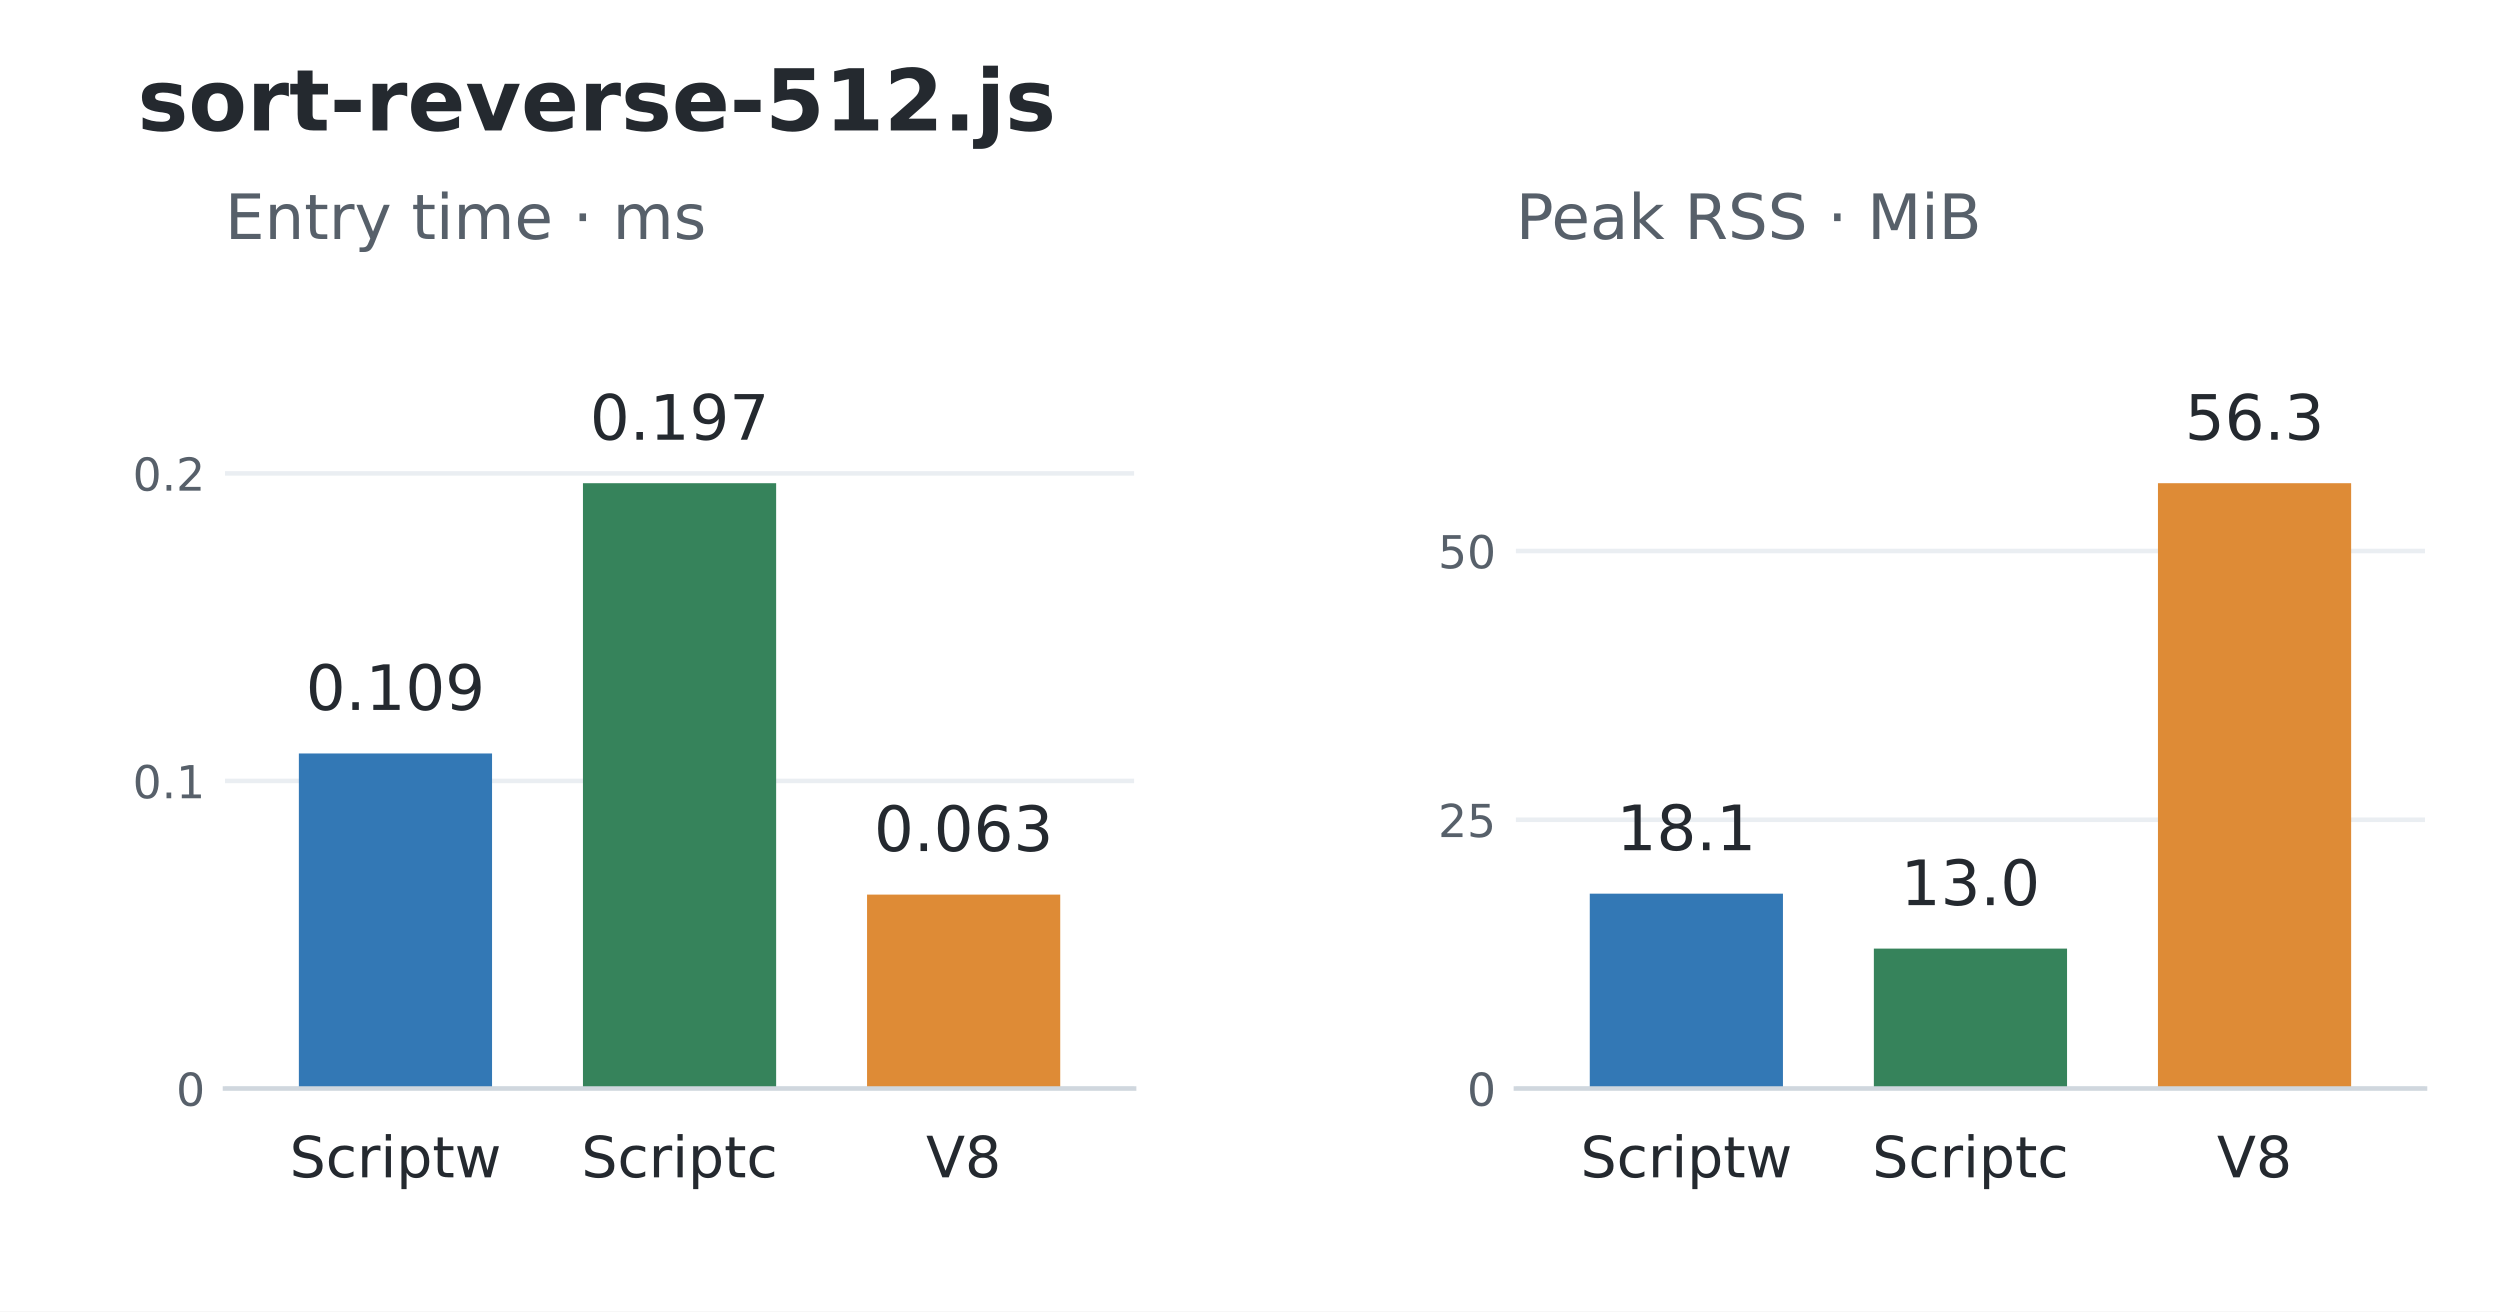
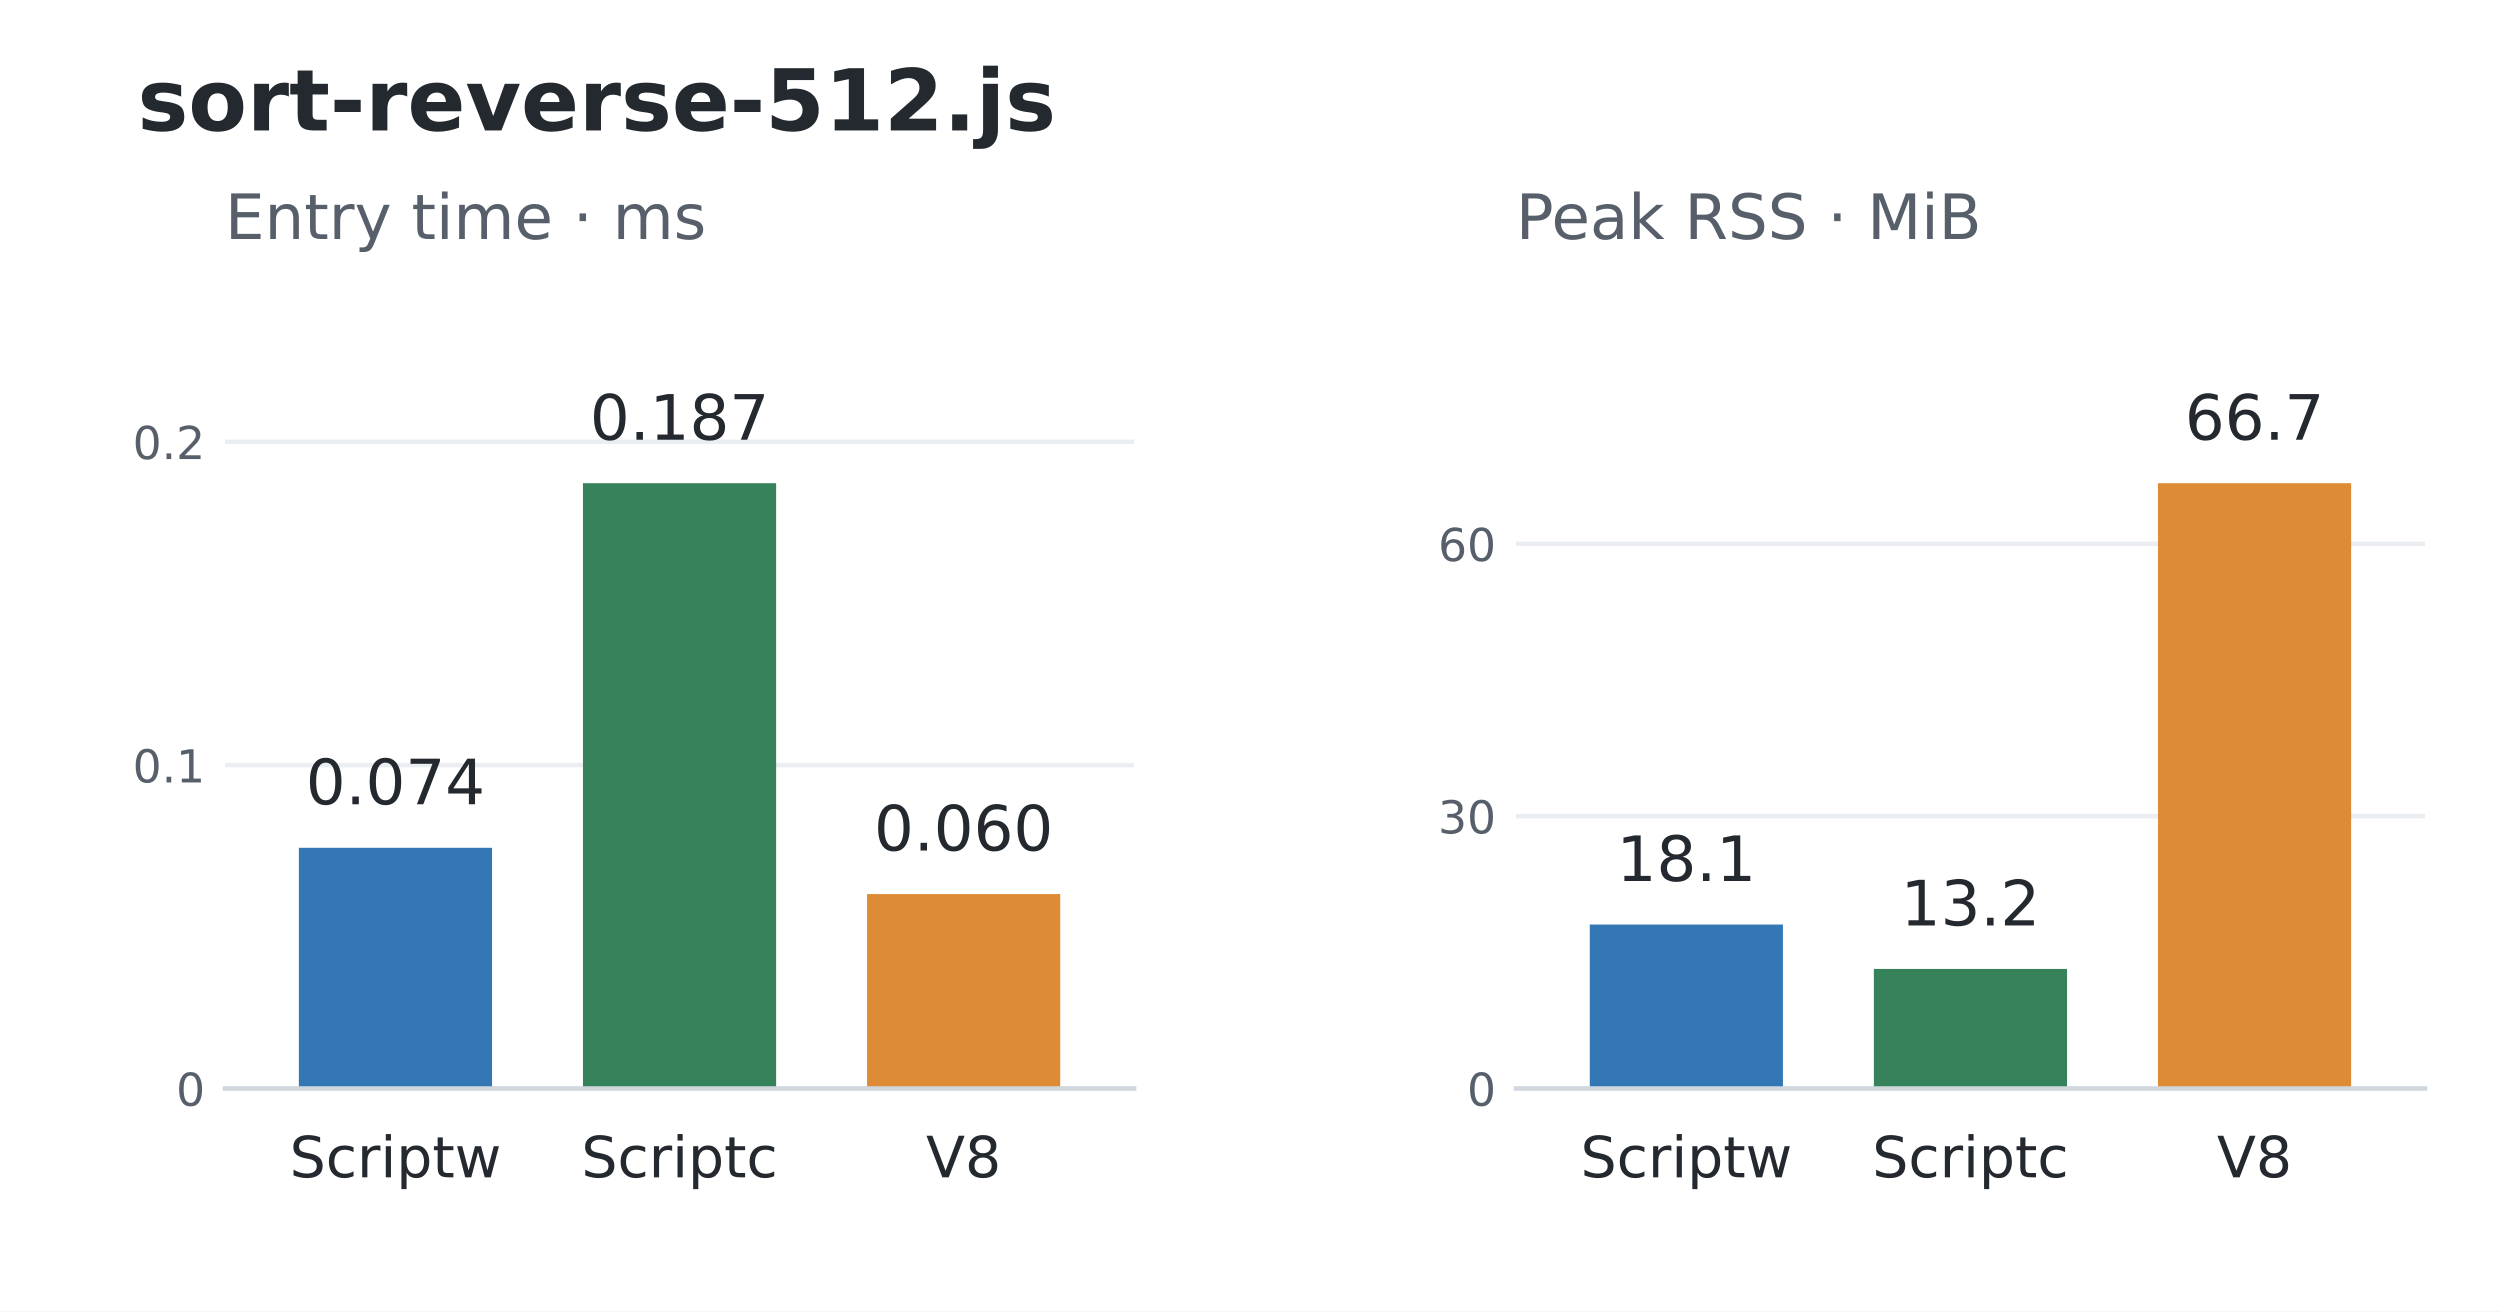
<svg xmlns="http://www.w3.org/2000/svg" width="439.2pt" height="230.4pt" viewBox="0 0 439.2 230.4" version="1.1">
  <defs>
    <style type="text/css">*{stroke-linejoin: round; stroke-linecap: butt}</style>
  </defs>
  <g id="figure_1">
    <g id="patch_1">
      <path d="M 0 230.4 L 439.2 230.4 L 439.2 0 L 0 0 z " style="fill: #ffffff" />
    </g>
    <g id="axes_1">
      <g id="patch_2">
        <path d="M 39.528 191.232 L 199.237 191.232 L 199.237 52.992 L 39.528 52.992 z " style="fill: #ffffff" />
      </g>
      <g id="matplotlib.axis_1">
        <g id="xtick_1">
          <g id="line2d_1" />
          <g id="text_1">
            <text style="font-size: 10px; font-family: 'DejaVu Sans'; text-anchor: middle; fill: #24292f" x="69.473" y="206.83" transform="rotate(-0 69.47346 206.8304)">Scriptw</text>
          </g>
        </g>
        <g id="xtick_2">
          <g id="line2d_2" />
          <g id="text_2">
            <text style="font-size: 10px; font-family: 'DejaVu Sans'; text-anchor: middle; fill: #24292f" x="119.383" y="206.83" transform="rotate(-0 119.3825 206.8304)">Scriptc</text>
          </g>
        </g>
        <g id="xtick_3">
          <g id="line2d_3" />
          <g id="text_3">
            <text style="font-size: 10px; font-family: 'DejaVu Sans'; text-anchor: middle; fill: #24292f" x="169.292" y="206.83" transform="rotate(-0 169.2916 206.8297)">V8</text>
          </g>
        </g>
      </g>
      <g id="matplotlib.axis_2">
        <g id="ytick_1">
          <g id="line2d_4">
            <path d="M 39.528 191.232 L 199.237 191.232 " clip-path="url(#p648741f3fb)" style="fill: none; stroke: #eaeef2; stroke-width: 0.8; stroke-linecap: square" />
          </g>
          <g id="line2d_5" />
          <g id="text_4">
            <text style="font-size: 8px; font-family: 'DejaVu Sans'; text-anchor: end; fill: #57606a" x="36.028" y="194.271" transform="rotate(-0 36.028 194.2711)">0</text>
          </g>
        </g>
        <g id="ytick_2">
          <g id="line2d_6">
-             <path d="M 39.528 137.198 L 199.237 137.198 " clip-path="url(#p648741f3fb)" style="fill: none; stroke: #eaeef2; stroke-width: 0.8; stroke-linecap: square" />
+             <path d="M 39.528 134.422 L 199.237 134.422 " clip-path="url(#p648741f3fb)" style="fill: none; stroke: #eaeef2; stroke-width: 0.8; stroke-linecap: square" />
          </g>
          <g id="line2d_7" />
          <g id="text_5">
-             <text style="font-size: 8px; font-family: 'DejaVu Sans'; text-anchor: end; fill: #57606a" x="36.028" y="140.237" transform="rotate(-0 36.028 140.237)">0.1</text>
+             <text style="font-size: 8px; font-family: 'DejaVu Sans'; text-anchor: end; fill: #57606a" x="36.028" y="137.461" transform="rotate(-0 36.028 137.4609)">0.1</text>
          </g>
        </g>
        <g id="ytick_3">
          <g id="line2d_8">
-             <path d="M 39.528 83.164 L 199.237 83.164 " clip-path="url(#p648741f3fb)" style="fill: none; stroke: #eaeef2; stroke-width: 0.8; stroke-linecap: square" />
+             <path d="M 39.528 77.612 L 199.237 77.612 " clip-path="url(#p648741f3fb)" style="fill: none; stroke: #eaeef2; stroke-width: 0.8; stroke-linecap: square" />
          </g>
          <g id="line2d_9" />
          <g id="text_6">
-             <text style="font-size: 8px; font-family: 'DejaVu Sans'; text-anchor: end; fill: #57606a" x="36.028" y="86.203" transform="rotate(-0 36.028 86.20297)">0.2</text>
+             <text style="font-size: 8px; font-family: 'DejaVu Sans'; text-anchor: end; fill: #57606a" x="36.028" y="80.651" transform="rotate(-0 36.028 80.65067)">0.2</text>
          </g>
        </g>
      </g>
      <g id="patch_3">
-         <path d="M 52.504 191.232 L 86.443 191.232 L 86.443 132.369 L 52.504 132.369 z " clip-path="url(#p648741f3fb)" style="fill: #3378b5" />
+         <path d="M 52.504 191.232 L 86.443 191.232 L 86.443 148.941 L 52.504 148.941 z " clip-path="url(#p648741f3fb)" style="fill: #3378b5" />
      </g>
      <g id="patch_4">
        <path d="M 102.413 191.232 L 136.352 191.232 L 136.352 84.894 L 102.413 84.894 z " clip-path="url(#p648741f3fb)" style="fill: #36835b" />
      </g>
      <g id="patch_5">
-         <path d="M 152.323 191.232 L 186.261 191.232 L 186.261 157.162 L 152.323 157.162 z " clip-path="url(#p648741f3fb)" style="fill: #de8b36" />
+         <path d="M 152.323 191.232 L 186.261 191.232 L 186.261 157.069 L 152.323 157.069 z " clip-path="url(#p648741f3fb)" style="fill: #de8b36" />
      </g>
      <g id="patch_6">
        <path d="M 39.528 191.232 L 199.237 191.232 " style="fill: none; stroke: #d0d7de; stroke-width: 0.8; stroke-linejoin: miter; stroke-linecap: square" />
      </g>
      <g id="text_7">
-         <text style="font-size: 11px; font-family: 'DejaVu Sans'; text-anchor: middle; fill: #24292f" x="69.473" y="124.726" transform="rotate(-0 69.47346 124.7264)">0.109</text>
+         <text style="font-size: 11px; font-family: 'DejaVu Sans'; text-anchor: middle; fill: #24292f" x="69.473" y="141.298" transform="rotate(-0 69.47346 141.2982)">0.074</text>
      </g>
      <g id="text_8">
-         <text style="font-size: 11px; font-family: 'DejaVu Sans'; text-anchor: middle; fill: #24292f" x="119.383" y="77.251" transform="rotate(-0 119.3825 77.25096)">0.197</text>
+         <text style="font-size: 11px; font-family: 'DejaVu Sans'; text-anchor: middle; fill: #24292f" x="119.383" y="77.251" transform="rotate(-0 119.3825 77.25096)">0.187</text>
      </g>
      <g id="text_9">
-         <text style="font-size: 11px; font-family: 'DejaVu Sans'; text-anchor: middle; fill: #24292f" x="169.292" y="149.52" transform="rotate(-0 169.2916 149.5199)">0.063</text>
+         <text style="font-size: 11px; font-family: 'DejaVu Sans'; text-anchor: middle; fill: #24292f" x="169.292" y="149.426" transform="rotate(-0 169.2916 149.426)">0.060</text>
      </g>
      <g id="text_10">
        <text style="font-size: 11px; font-family: 'DejaVu Sans'; text-anchor: start; fill: #57606a" x="39.528" y="41.992" transform="rotate(-0 39.528 41.992)">Entry time · ms</text>
      </g>
    </g>
    <g id="axes_2">
      <g id="patch_7">
        <path d="M 266.315 191.232 L 426.024 191.232 L 426.024 52.992 L 266.315 52.992 z " style="fill: #ffffff" />
      </g>
      <g id="matplotlib.axis_3">
        <g id="xtick_4">
          <g id="line2d_10" />
          <g id="text_11">
            <text style="font-size: 10px; font-family: 'DejaVu Sans'; text-anchor: middle; fill: #24292f" x="296.26" y="206.83" transform="rotate(-0 296.2604 206.8304)">Scriptw</text>
          </g>
        </g>
        <g id="xtick_5">
          <g id="line2d_11" />
          <g id="text_12">
            <text style="font-size: 10px; font-family: 'DejaVu Sans'; text-anchor: middle; fill: #24292f" x="346.169" y="206.83" transform="rotate(-0 346.1695 206.8304)">Scriptc</text>
          </g>
        </g>
        <g id="xtick_6">
          <g id="line2d_12" />
          <g id="text_13">
            <text style="font-size: 10px; font-family: 'DejaVu Sans'; text-anchor: middle; fill: #24292f" x="396.079" y="206.83" transform="rotate(-0 396.0785 206.8297)">V8</text>
          </g>
        </g>
      </g>
      <g id="matplotlib.axis_4">
        <g id="ytick_4">
          <g id="line2d_13">
            <path d="M 266.315 191.232 L 426.024 191.232 " clip-path="url(#pf3a1462166)" style="fill: none; stroke: #eaeef2; stroke-width: 0.8; stroke-linecap: square" />
          </g>
          <g id="line2d_14" />
          <g id="text_14">
            <text style="font-size: 8px; font-family: 'DejaVu Sans'; text-anchor: end; fill: #57606a" x="262.815" y="194.271" transform="rotate(-0 262.8149 194.2711)">0</text>
          </g>
        </g>
        <g id="ytick_5">
          <g id="line2d_15">
-             <path d="M 266.315 144.016 L 426.024 144.016 " clip-path="url(#pf3a1462166)" style="fill: none; stroke: #eaeef2; stroke-width: 0.8; stroke-linecap: square" />
+             <path d="M 266.315 143.383 L 426.024 143.383 " clip-path="url(#pf3a1462166)" style="fill: none; stroke: #eaeef2; stroke-width: 0.8; stroke-linecap: square" />
          </g>
          <g id="line2d_16" />
          <g id="text_15">
-             <text style="font-size: 8px; font-family: 'DejaVu Sans'; text-anchor: end; fill: #57606a" x="262.815" y="147.055" transform="rotate(-0 262.8149 147.0554)">25</text>
+             <text style="font-size: 8px; font-family: 'DejaVu Sans'; text-anchor: end; fill: #57606a" x="262.815" y="146.422" transform="rotate(-0 262.8149 146.4225)">30</text>
          </g>
        </g>
        <g id="ytick_6">
          <g id="line2d_17">
-             <path d="M 266.315 96.801 L 426.024 96.801 " clip-path="url(#pf3a1462166)" style="fill: none; stroke: #eaeef2; stroke-width: 0.8; stroke-linecap: square" />
+             <path d="M 266.315 95.535 L 426.024 95.535 " clip-path="url(#pf3a1462166)" style="fill: none; stroke: #eaeef2; stroke-width: 0.8; stroke-linecap: square" />
          </g>
          <g id="line2d_18" />
          <g id="text_16">
-             <text style="font-size: 8px; font-family: 'DejaVu Sans'; text-anchor: end; fill: #57606a" x="262.815" y="99.84" transform="rotate(-0 262.8149 99.83979)">50</text>
+             <text style="font-size: 8px; font-family: 'DejaVu Sans'; text-anchor: end; fill: #57606a" x="262.815" y="98.574" transform="rotate(-0 262.8149 98.57392)">60</text>
          </g>
        </g>
      </g>
      <g id="patch_8">
-         <path d="M 279.291 191.232 L 313.229 191.232 L 313.229 157.001 L 279.291 157.001 z " clip-path="url(#pf3a1462166)" style="fill: #3378b5" />
+         <path d="M 279.291 191.232 L 313.229 191.232 L 313.229 162.42 L 279.291 162.42 z " clip-path="url(#pf3a1462166)" style="fill: #3378b5" />
      </g>
      <g id="patch_9">
-         <path d="M 329.2 191.232 L 363.139 191.232 L 363.139 166.654 L 329.2 166.654 z " clip-path="url(#pf3a1462166)" style="fill: #36835b" />
+         <path d="M 329.2 191.232 L 363.139 191.232 L 363.139 170.223 L 329.2 170.223 z " clip-path="url(#pf3a1462166)" style="fill: #36835b" />
      </g>
      <g id="patch_10">
        <path d="M 379.109 191.232 L 413.048 191.232 L 413.048 84.894 L 379.109 84.894 z " clip-path="url(#pf3a1462166)" style="fill: #de8b36" />
      </g>
      <g id="patch_11">
        <path d="M 266.315 191.232 L 426.024 191.232 " style="fill: none; stroke: #d0d7de; stroke-width: 0.8; stroke-linejoin: miter; stroke-linecap: square" />
      </g>
      <g id="text_17">
-         <text style="font-size: 11px; font-family: 'DejaVu Sans'; text-anchor: middle; fill: #24292f" x="296.26" y="149.358" transform="rotate(-0 296.2604 149.3581)">18.1</text>
+         <text style="font-size: 11px; font-family: 'DejaVu Sans'; text-anchor: middle; fill: #24292f" x="296.26" y="154.777" transform="rotate(-0 296.2604 154.7775)">18.1</text>
      </g>
      <g id="text_18">
-         <text style="font-size: 11px; font-family: 'DejaVu Sans'; text-anchor: middle; fill: #24292f" x="346.169" y="159.011" transform="rotate(-0 346.1695 159.0115)">13.0</text>
+         <text style="font-size: 11px; font-family: 'DejaVu Sans'; text-anchor: middle; fill: #24292f" x="346.169" y="162.581" transform="rotate(-0 346.1695 162.5809)">13.2</text>
      </g>
      <g id="text_19">
-         <text style="font-size: 11px; font-family: 'DejaVu Sans'; text-anchor: middle; fill: #24292f" x="396.079" y="77.251" transform="rotate(-0 396.0785 77.25096)">56.3</text>
+         <text style="font-size: 11px; font-family: 'DejaVu Sans'; text-anchor: middle; fill: #24292f" x="396.079" y="77.251" transform="rotate(-0 396.0785 77.25096)">66.7</text>
      </g>
      <g id="text_20">
        <text style="font-size: 11px; font-family: 'DejaVu Sans'; text-anchor: start; fill: #57606a" x="266.315" y="41.992" transform="rotate(-0 266.3149 41.992)">Peak RSS · MiB</text>
      </g>
    </g>
    <g id="text_21">
      <text style="font-weight: 700; font-size: 15px; font-family: 'DejaVu Sans'; text-anchor: start; fill: #24292f" x="24.156" y="22.918" transform="rotate(-0 24.156 22.91766)">sort-reverse-512.js</text>
    </g>
  </g>
  <defs>
    <clipPath id="p648741f3fb">
      <rect x="39.528" y="52.992" width="159.709" height="138.24" />
    </clipPath>
    <clipPath id="pf3a1462166">
      <rect x="266.315" y="52.992" width="159.709" height="138.24" />
    </clipPath>
  </defs>
</svg>
